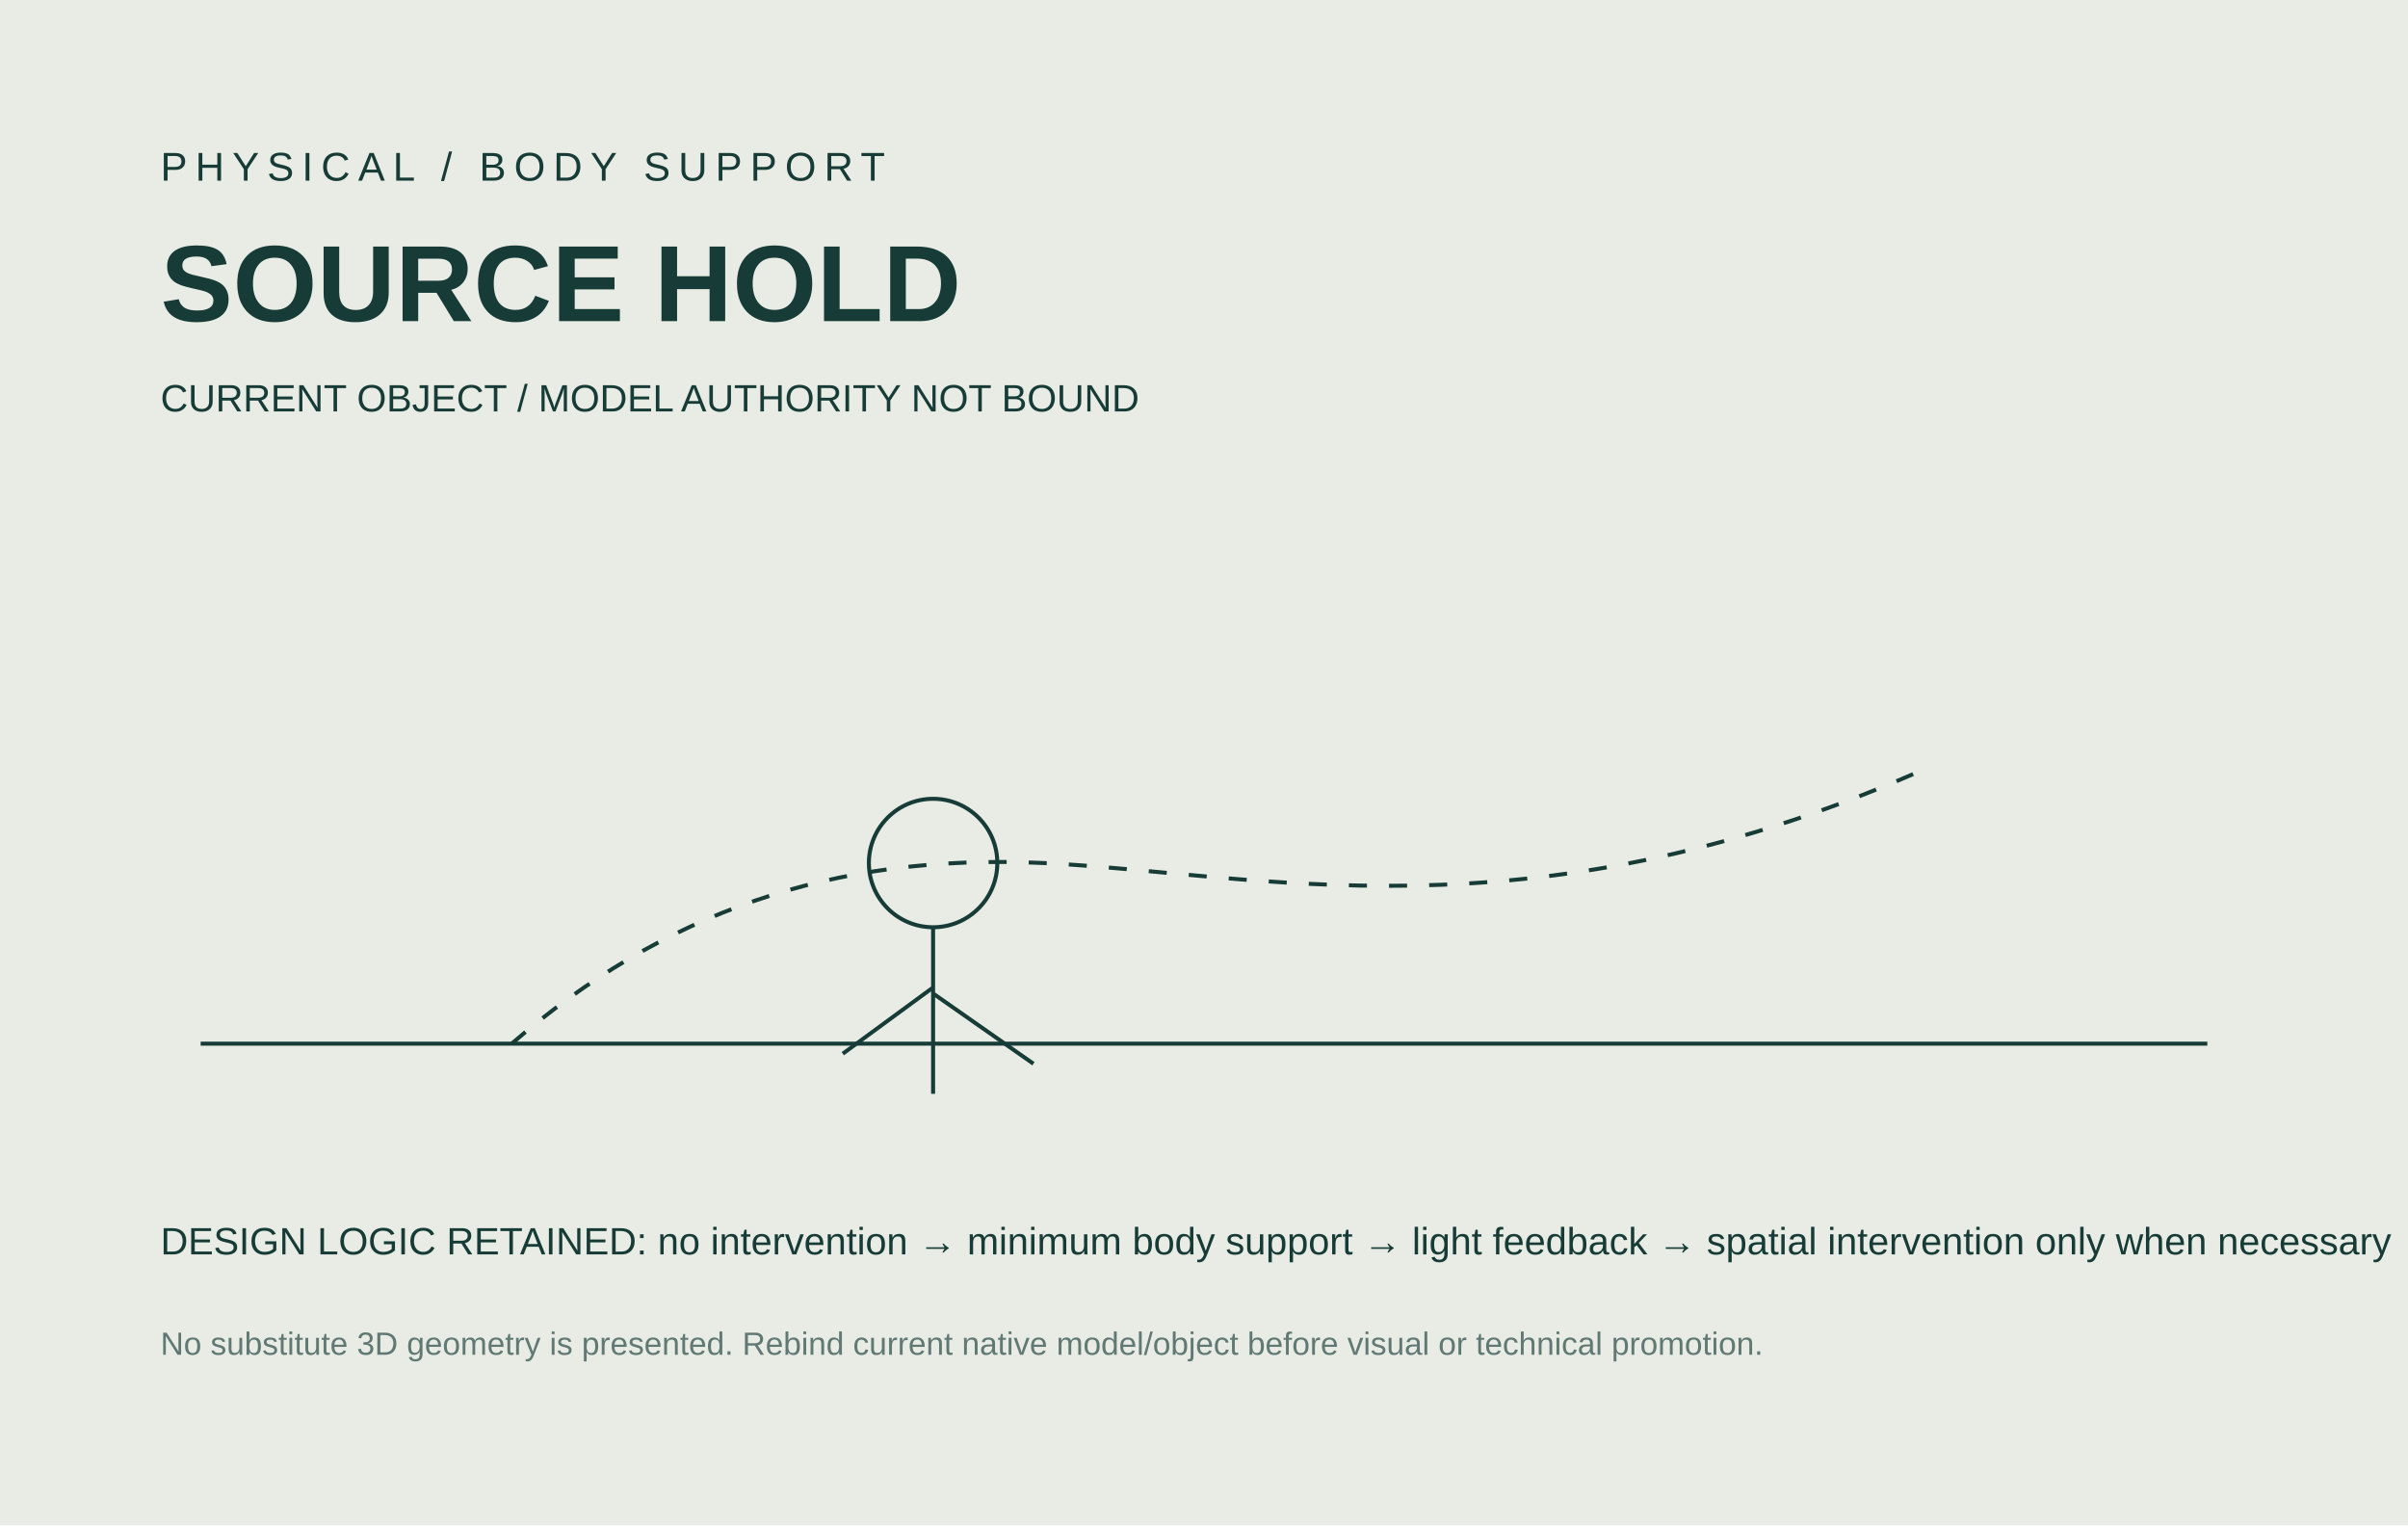
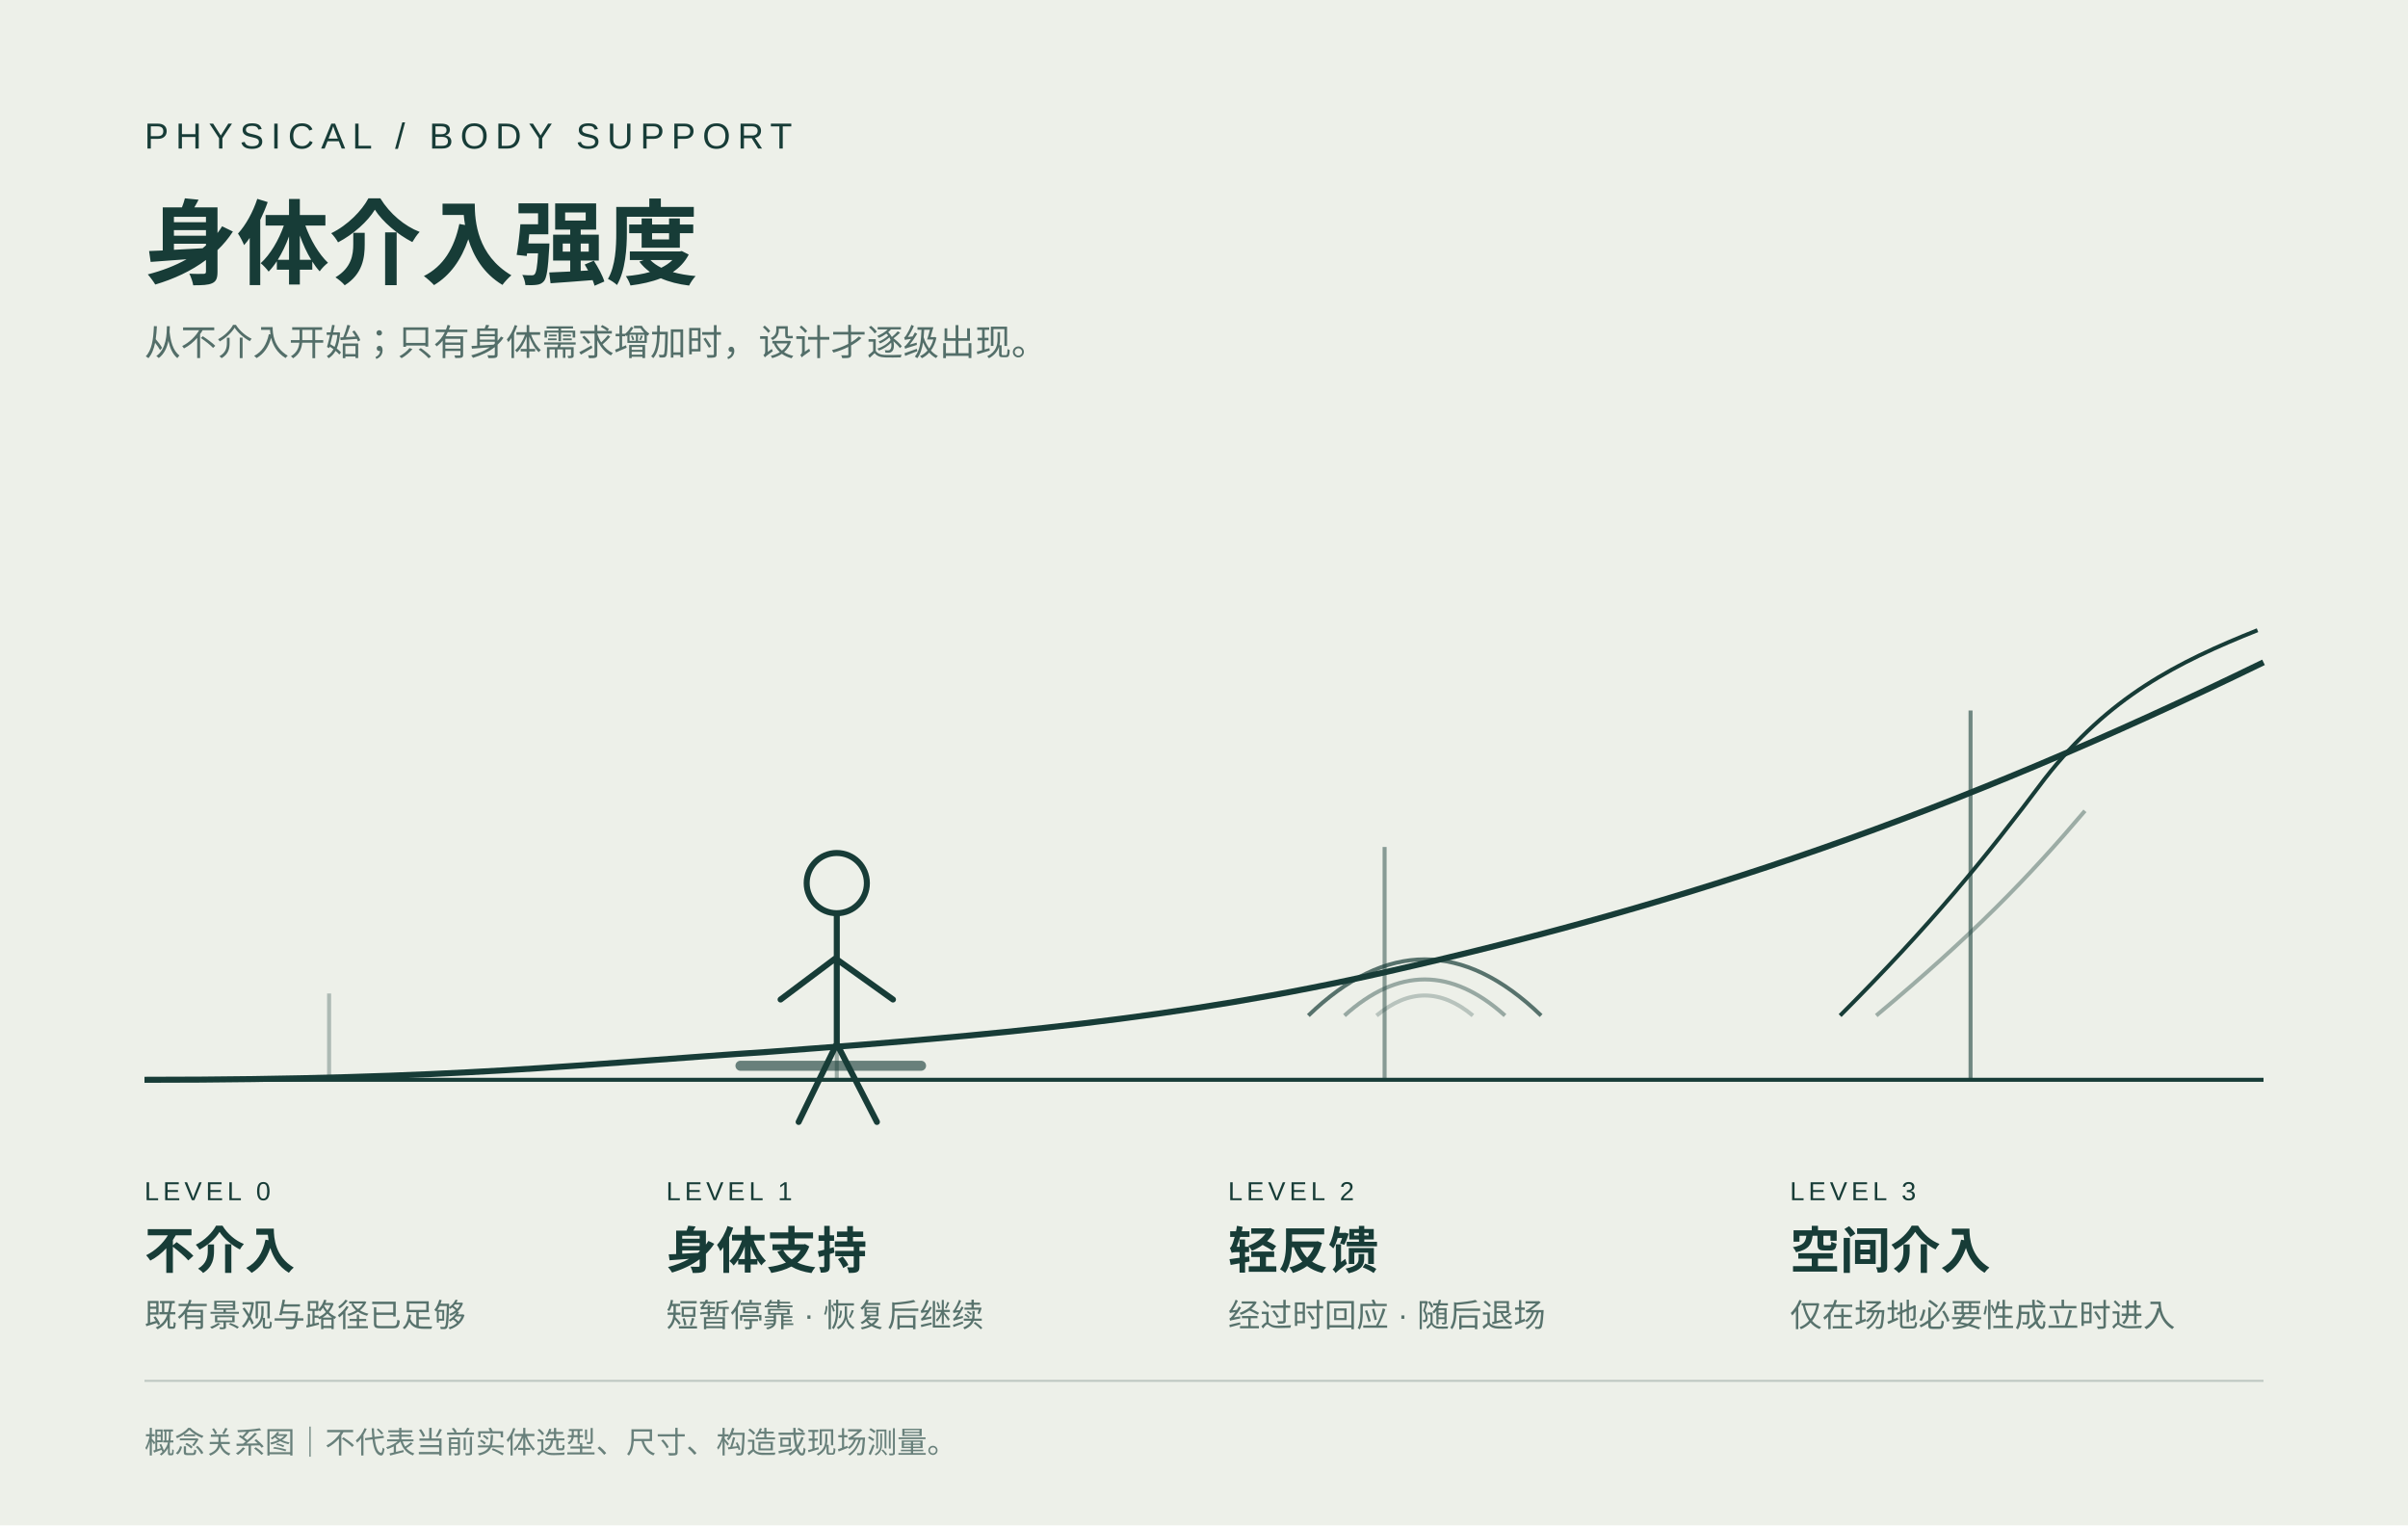
<svg xmlns="http://www.w3.org/2000/svg" viewBox="0 0 1200 760" role="img" aria-labelledby="title desc">
-   <rect width="1200" height="760" fill="#e9ece5" />
-   <g font-family="Arial,Helvetica,sans-serif" fill="#173c37">
-     <text x="80" y="90" font-size="20" letter-spacing="4">PHYSICAL / BODY SUPPORT</text>
-     <text x="80" y="160" font-size="54" font-weight="700">SOURCE HOLD</text>
-     <text x="80" y="205" font-size="19">CURRENT OBJECT / MODEL AUTHORITY NOT BOUND</text>
+   <rect width="1200" height="760" fill="#edf0e9" />
+   <g font-family="Arial,'Noto Sans SC','Microsoft YaHei',sans-serif" fill="#173c37">
+     <text x="72" y="74" font-size="18" letter-spacing="3.5">PHYSICAL / BODY SUPPORT</text>
+     <text x="72" y="138" font-size="46" font-weight="700">身体介入强度</text>
+     <text x="72" y="177" font-size="18" opacity=".72">从不介入开始；只有身体需求增加时，设计才逐级出现。</text>
  </g>
-   <g fill="none" stroke="#173c37" stroke-width="2">
-     <path d="M100 520H1100" />
-     <path d="M255 520C330 455 415 425 520 430S760 470 955 385" stroke-dasharray="9 11" />
-     <circle cx="465" cy="430" r="32" />
-     <path d="M465 462V545M465 492L420 525M465 495L515 530" />
+   <g transform="translate(72 238)">
+     <line x1="0" y1="300" x2="1056" y2="300" stroke="#173c37" stroke-width="2" />
+     <path d="M0 300 C155 300 220 292 312 286 C420 278 515 270 620 246 C770 212 900 168 1056 92" fill="none" stroke="#173c37" stroke-width="3" />
+     <g fill="none" stroke="#173c37" stroke-width="2">
+       <path d="M92 300V257" opacity=".3" />
+       <path d="M345 300V230" opacity=".38" />
+       <path d="M618 300V184" opacity=".48" />
+       <path d="M910 300V116" opacity=".58" />
+     </g>
+     <g transform="translate(315 182)" fill="none" stroke="#173c37" stroke-width="3" stroke-linecap="round">
+       <circle cx="30" cy="20" r="15" />
+       <path d="M30 36V101M30 57L2 78M30 58L58 78M30 100L11 139M30 100L50 139" />
+       <path d="M-18 111H72" stroke-width="5" opacity=".62" />
+     </g>
+     <g transform="translate(580 140)" fill="none" stroke="#173c37" stroke-width="2">
+       <path d="M0 128 Q58 72 116 128" opacity=".7" />
+       <path d="M18 128 Q58 92 98 128" opacity=".4" />
+       <path d="M34 128 Q58 108 82 128" opacity=".25" />
+     </g>
+     <g transform="translate(845 58)" fill="none" stroke="#173c37" stroke-width="2">
+       <path d="M0 210 C45 165 72 132 102 92 C134 51 168 34 208 18" />
+       <path d="M18 210 C66 170 94 141 122 108" opacity=".38" />
+     </g>
+     <g font-family="Arial,'Noto Sans SC','Microsoft YaHei',sans-serif" fill="#173c37">
+       <g transform="translate(0 360)">
+         <text font-size="13" letter-spacing="2">LEVEL 0</text>
+         <text y="34" font-size="25" font-weight="700">不介入</text>
+         <text y="63" font-size="16" opacity=".7">既有景观与路径已足够</text>
+       </g>
+       <g transform="translate(260 360)">
+         <text font-size="13" letter-spacing="2">LEVEL 1</text>
+         <text y="34" font-size="25" font-weight="700">身体支持</text>
+         <text y="63" font-size="16" opacity=".7">短暂停靠 · 恢复后继续</text>
+       </g>
+       <g transform="translate(540 360)">
+         <text font-size="13" letter-spacing="2">LEVEL 2</text>
+         <text y="34" font-size="25" font-weight="700">轻反馈</text>
+         <text y="63" font-size="16" opacity=".7">经过时回应 · 随后退场</text>
+       </g>
+       <g transform="translate(820 360)">
+         <text font-size="13" letter-spacing="2">LEVEL 3</text>
+         <text y="34" font-size="25" font-weight="700">空间介入</text>
+         <text y="63" font-size="16" opacity=".7">仅在场地必要性成立时进入</text>
+       </g>
+     </g>
  </g>
-   <g font-family="Arial,Helvetica,sans-serif" fill="#173c37">
-     <text x="80" y="625" font-size="19">DESIGN LOGIC RETAINED: no intervention → minimum body support → light feedback → spatial intervention only when necessary</text>
-     <text x="80" y="675" font-size="16" opacity=".65">No substitute 3D geometry is presented. Rebind current native model/object before visual or technical promotion.</text>
+   <g font-family="Arial,'Noto Sans SC','Microsoft YaHei',sans-serif" fill="#173c37">
+     <line x1="72" y1="688" x2="1128" y2="688" stroke="#173c37" stroke-width="1" opacity=".22" />
+     <text x="72" y="724" font-size="15" opacity=".62">概念关系图｜不代表当前实体选型、尺寸、构造或现场测量。</text>
  </g>
</svg>
